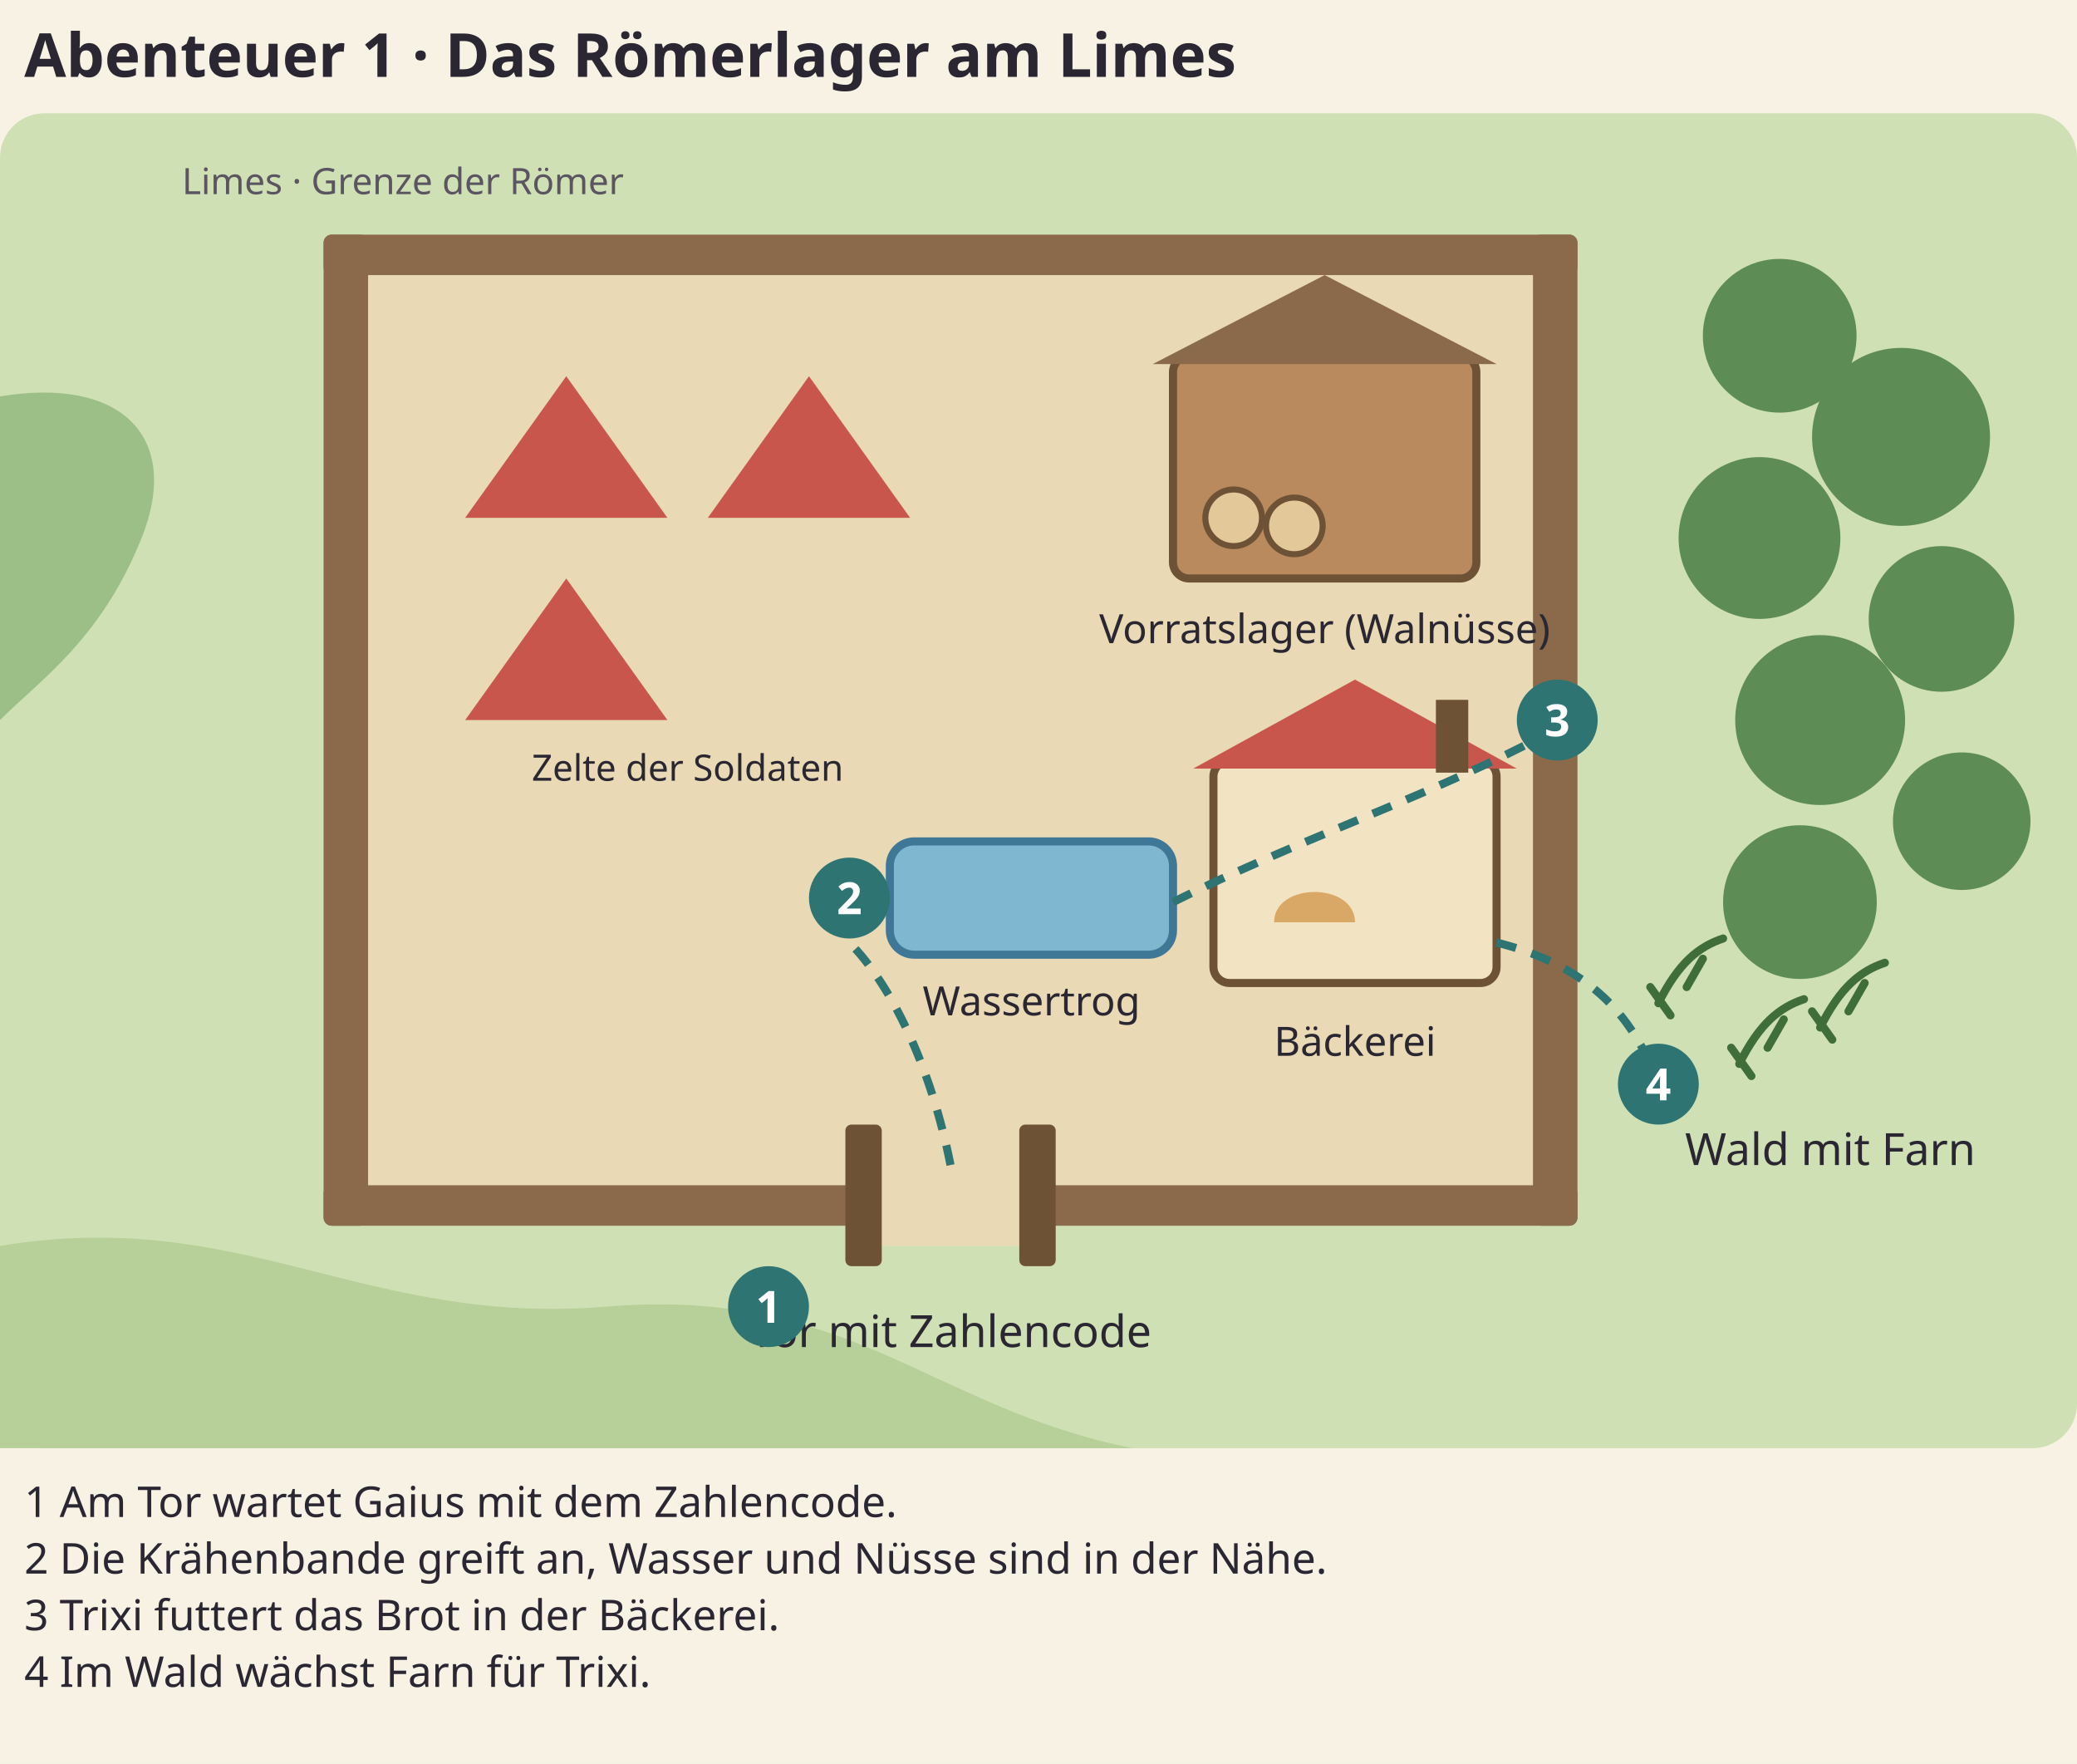
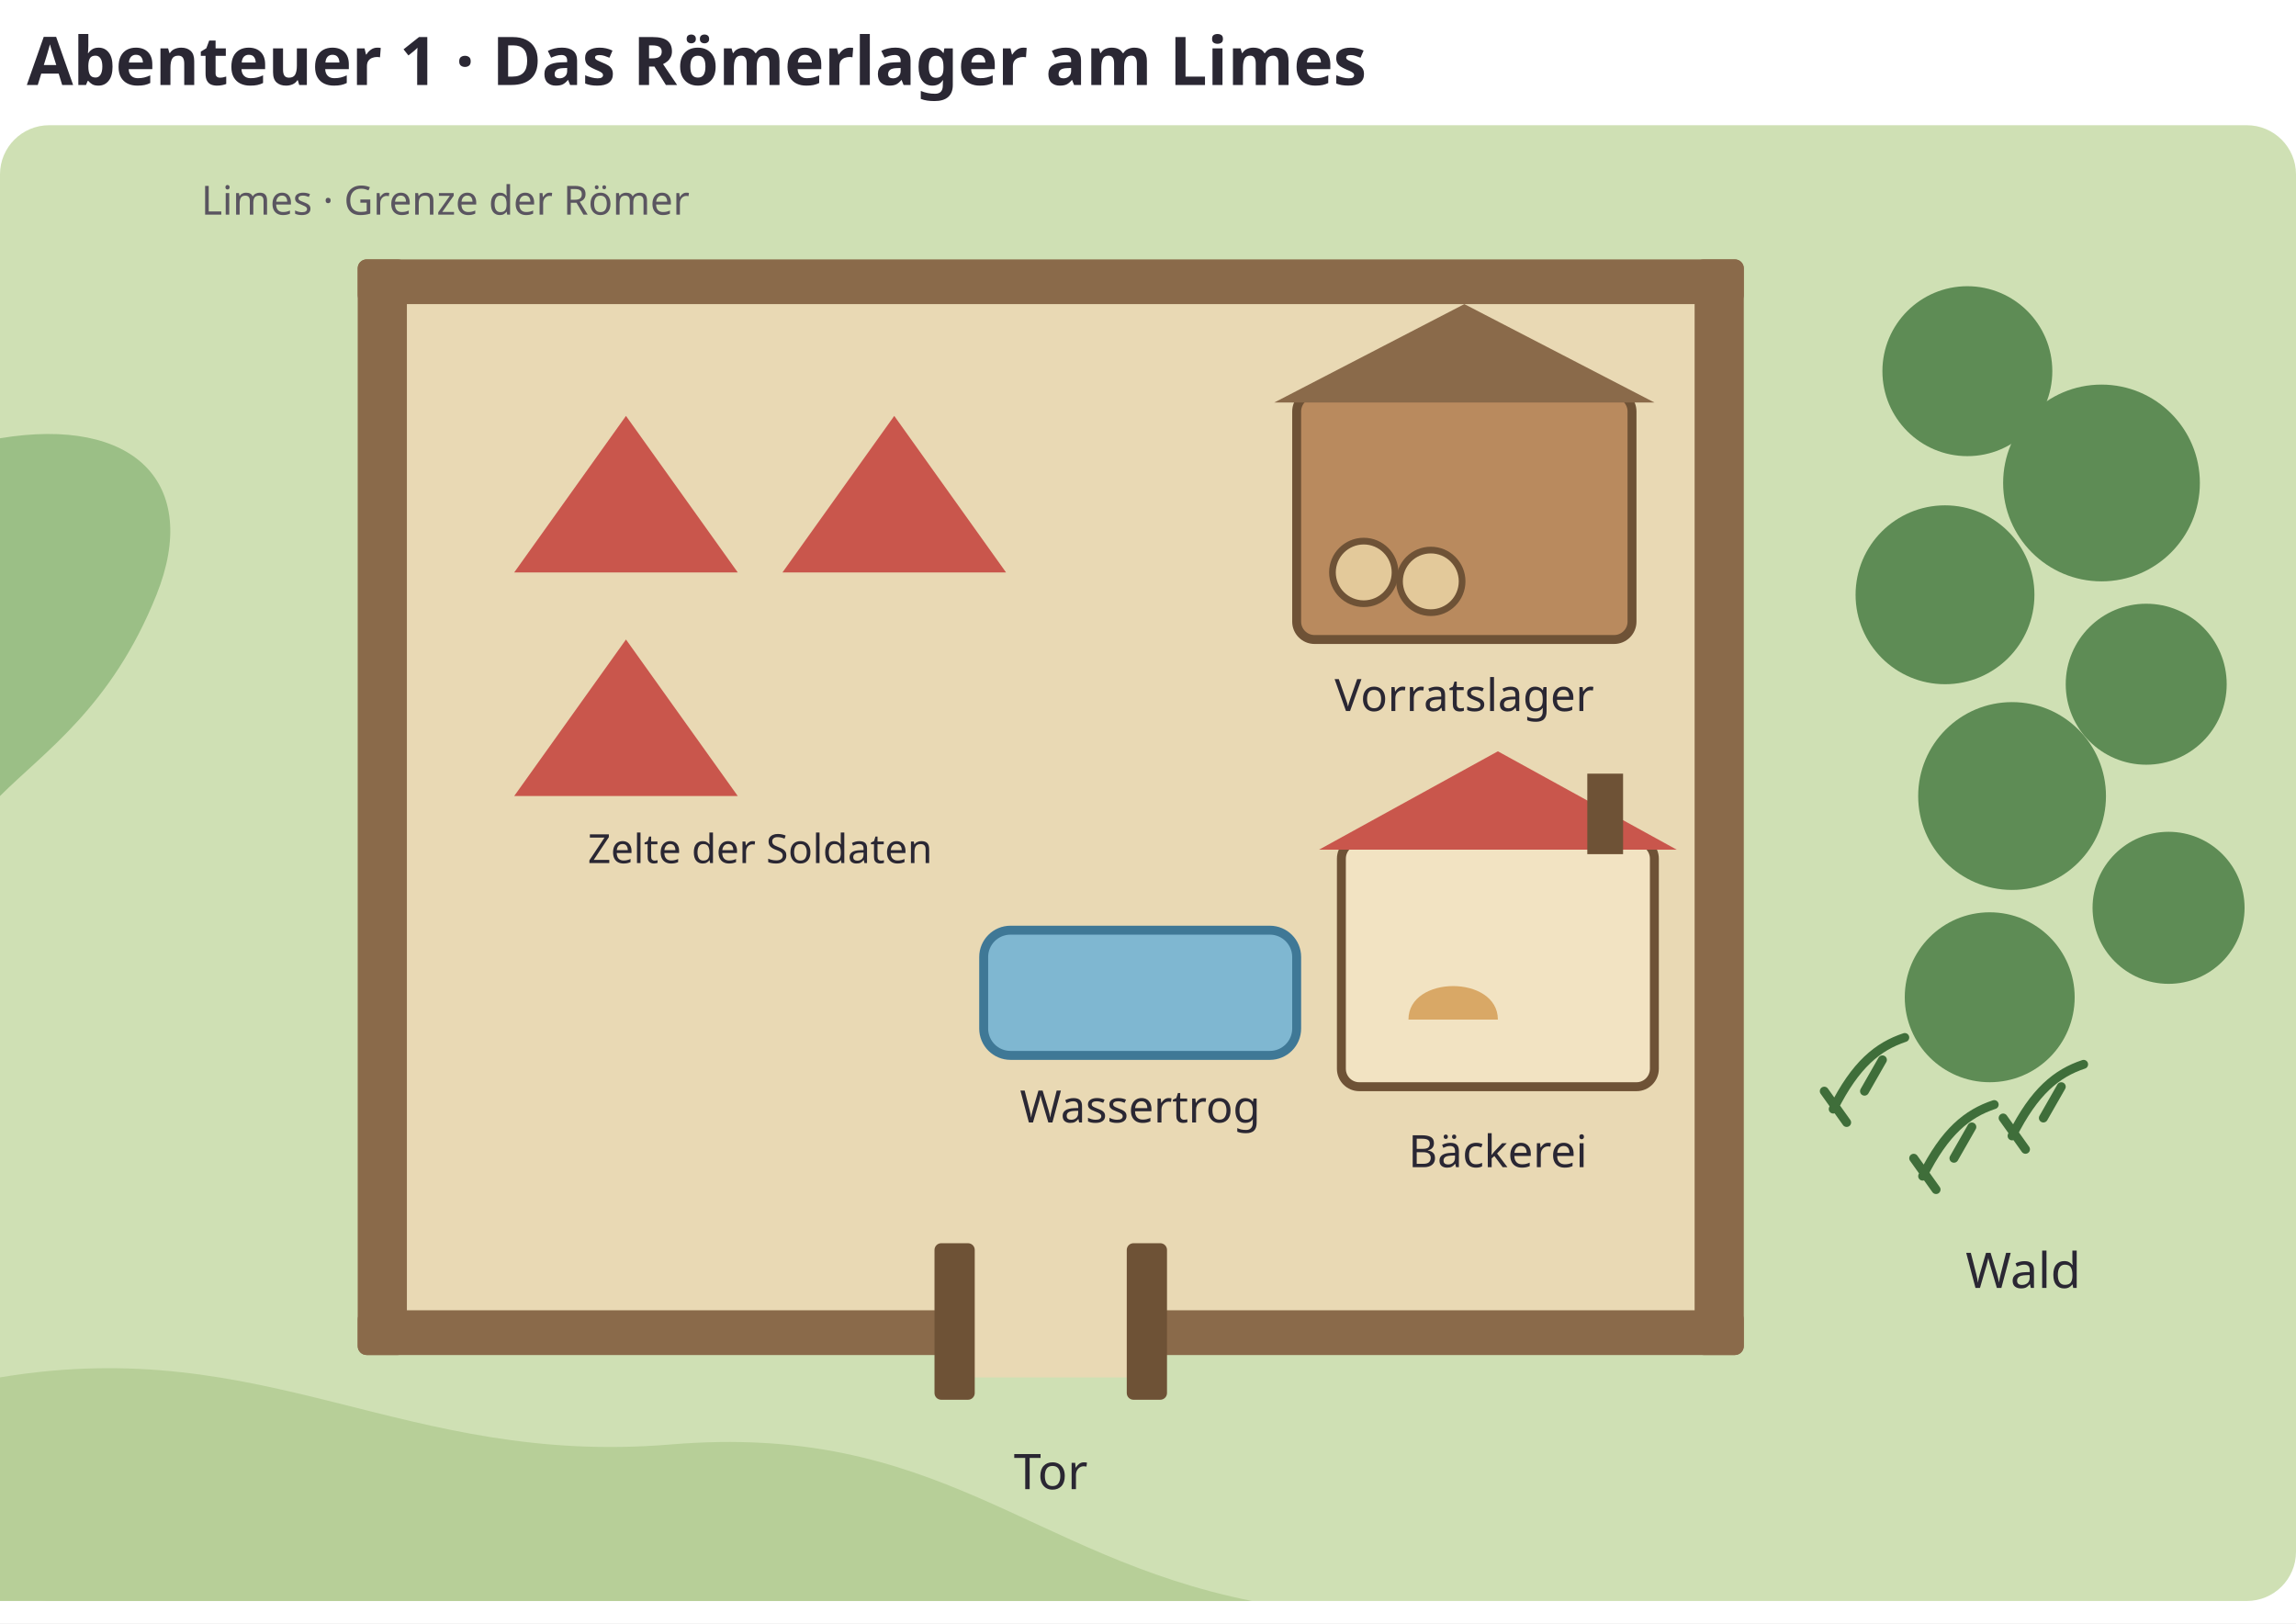
- <svg xmlns="http://www.w3.org/2000/svg" viewBox="0 0 1027 872" width="1027" height="872" role="img" aria-label="Abenteuer 1 · Das Römerlager am Limes">
-   <rect width="1027" height="872" fill="#F8F2E4" />
+ <svg xmlns="http://www.w3.org/2000/svg" viewBox="0 0 1027 726" width="1027" height="726" role="img" aria-label="Abenteuer 1 · Das Römerlager am Limes">
+   <rect width="1027" height="726" fill="#FFFFFF" />
  <text x="12" y="38" font-family="Fredoka, sans-serif" font-size="30" font-weight="600" fill="#2A2733">Abenteuer 1 · Das Römerlager am Limes</text>
  <g transform="translate(0,56)">
    <rect x="0" y="0" width="1027" height="660" rx="22" fill="#CFE0B4" />
    <path d="M0 560 C120 540 180 600 300 590 C420 580 460 640 560 660 L0 660 Z" fill="#B7CF98" />
    <path d="M0 0 L0 140 C60 130 90 160 70 210 C50 260 20 280 0 300 Z" fill="#9BBF86" />
    <g fill="#5E8C55">
      <circle cx="880" cy="110" r="38" />
      <circle cx="940" cy="160" r="44" />
      <circle cx="870" cy="210" r="40" />
      <circle cx="960" cy="250" r="36" />
      <circle cx="900" cy="300" r="42" />
      <circle cx="970" cy="350" r="34" />
      <circle cx="890" cy="390" r="38" />
    </g>
    <g stroke="#3F6E3A" stroke-width="4" fill="none" stroke-linecap="round">
      <path d="M820 440 C830 420 840 412 852 408 M834 432 L842 418 M826 446 L816 432" />
      <path d="M860 470 C870 450 880 442 892 438 M874 462 L882 448 M866 476 L856 462" />
      <path d="M900 452 C910 432 920 424 932 420 M914 444 L922 430 M906 458 L896 444" />
    </g>
-     <text x="905" y="520" text-anchor="middle" font-family="Fredoka, sans-serif" font-size="22" fill="#2A2733">Wald mit Farn</text>
+     <text x="905" y="520" text-anchor="middle" font-family="Fredoka, sans-serif" font-size="22" fill="#2A2733">Wald</text>
    <rect x="170" y="70" width="600" height="470" rx="18" fill="#E9D9B4" stroke="#8A6A4A" stroke-width="5" />
    <g fill="#8A6A4A">
      <rect x="160" y="60" width="22" height="490" rx="4" />
      <rect x="758" y="60" width="22" height="490" rx="4" />
      <rect x="160" y="60" width="620" height="20" rx="4" />
      <rect x="160" y="530" width="270" height="20" rx="4" />
      <rect x="510" y="530" width="270" height="20" rx="4" />
    </g>
    <rect x="430" y="520" width="80" height="40" fill="#E9D9B4" />
    <rect x="418" y="500" width="18" height="70" rx="3" fill="#6E5236" />
    <rect x="504" y="500" width="18" height="70" rx="3" fill="#6E5236" />
-     <text x="470" y="610" text-anchor="middle" font-family="Fredoka, sans-serif" font-size="22" fill="#2A2733">Tor mit Zahlencode</text>
+     <text x="470" y="610" text-anchor="middle" font-family="Fredoka, sans-serif" font-size="22" fill="#2A2733">Tor</text>
    <text x="90" y="40" font-family="Fredoka, sans-serif" font-size="18" fill="#5A5560">Limes · Grenze der Römer</text>
    <g>
      <path d="M230 200 L280 130 L330 200 Z" fill="#C9564C" />
      <path d="M350 200 L400 130 L450 200 Z" fill="#C9564C" />
      <path d="M230 300 L280 230 L330 300 Z" fill="#C9564C" />
    </g>
    <text x="340" y="330" text-anchor="middle" font-family="Fredoka, sans-serif" font-size="18" fill="#2A2733">Zelte der Soldaten</text>
    <rect x="440" y="360" width="140" height="56" rx="12" fill="#7FB7D1" stroke="#3F7896" stroke-width="4" />
    <text x="510" y="446" text-anchor="middle" font-family="Fredoka, sans-serif" font-size="20" fill="#2A2733">Wassertrog</text>
    <rect x="580" y="120" width="150" height="110" rx="8" fill="#B98A5E" stroke="#6E5236" stroke-width="4" />
    <path d="M570 124 L655 80 L740 124 Z" fill="#8A6A4A" />
    <circle cx="610" cy="200" r="14" fill="#E3C99A" stroke="#6E5236" stroke-width="3" />
    <circle cx="640" cy="204" r="14" fill="#E3C99A" stroke="#6E5236" stroke-width="3" />
-     <text x="655" y="262" text-anchor="middle" font-family="Fredoka, sans-serif" font-size="20" fill="#2A2733">Vorratslager (Walnüsse)</text>
+     <text x="655" y="262" text-anchor="middle" font-family="Fredoka, sans-serif" font-size="20" fill="#2A2733">Vorratslager</text>
    <rect x="600" y="320" width="140" height="110" rx="8" fill="#F2E3C2" stroke="#6E5236" stroke-width="4" />
    <path d="M590 324 L670 280 L750 324 Z" fill="#C9564C" />
    <rect x="710" y="290" width="16" height="36" fill="#6E5236" />
    <path d="M630 400 C630 380 670 380 670 400 Z" fill="#D9A866" />
    <text x="670" y="466" text-anchor="middle" font-family="Fredoka, sans-serif" font-size="20" fill="#2A2733">Bäckerei</text>
-     <g font-family="Fredoka, sans-serif" font-size="22" font-weight="600" text-anchor="middle" fill="#FFFFFF">
-       <circle cx="470" cy="640" r="0" fill="none" />
-       <circle cx="380" cy="590" r="20" fill="#2E7472" />
-       <text x="380" y="598">1</text>
-       <circle cx="420" cy="388" r="20" fill="#2E7472" />
-       <text x="420" y="396">2</text>
-       <circle cx="770" cy="300" r="20" fill="#2E7472" />
-       <text x="770" y="308">3</text>
-       <circle cx="820" cy="480" r="20" fill="#2E7472" />
-       <text x="820" y="488">4</text>
-     </g>
-     <path d="M470 520 C460 470 440 430 420 410" stroke="#2E7472" stroke-width="4" stroke-dasharray="10 8" fill="none" />
-     <path d="M580 390 C640 360 700 340 755 312" stroke="#2E7472" stroke-width="4" stroke-dasharray="10 8" fill="none" />
-     <path d="M740 410 C780 420 800 440 812 462" stroke="#2E7472" stroke-width="4" stroke-dasharray="10 8" fill="none" />
  </g>
-   <text x="12" y="750" font-family="Nunito, sans-serif" font-size="21" fill="#2A2733">1 Am Tor wartet Gaius mit dem Zahlencode.</text>
-   <text x="12" y="778" font-family="Nunito, sans-serif" font-size="21" fill="#2A2733">2 Die Krähenbande greift an, Wasser und Nüsse sind in der Nähe.</text>
-   <text x="12" y="806" font-family="Nunito, sans-serif" font-size="21" fill="#2A2733">3 Trixi futtert das Brot in der Bäckerei.</text>
-   <text x="12" y="834" font-family="Nunito, sans-serif" font-size="21" fill="#2A2733">4 Im Wald wächst Farn für Trixi.</text>
</svg>
